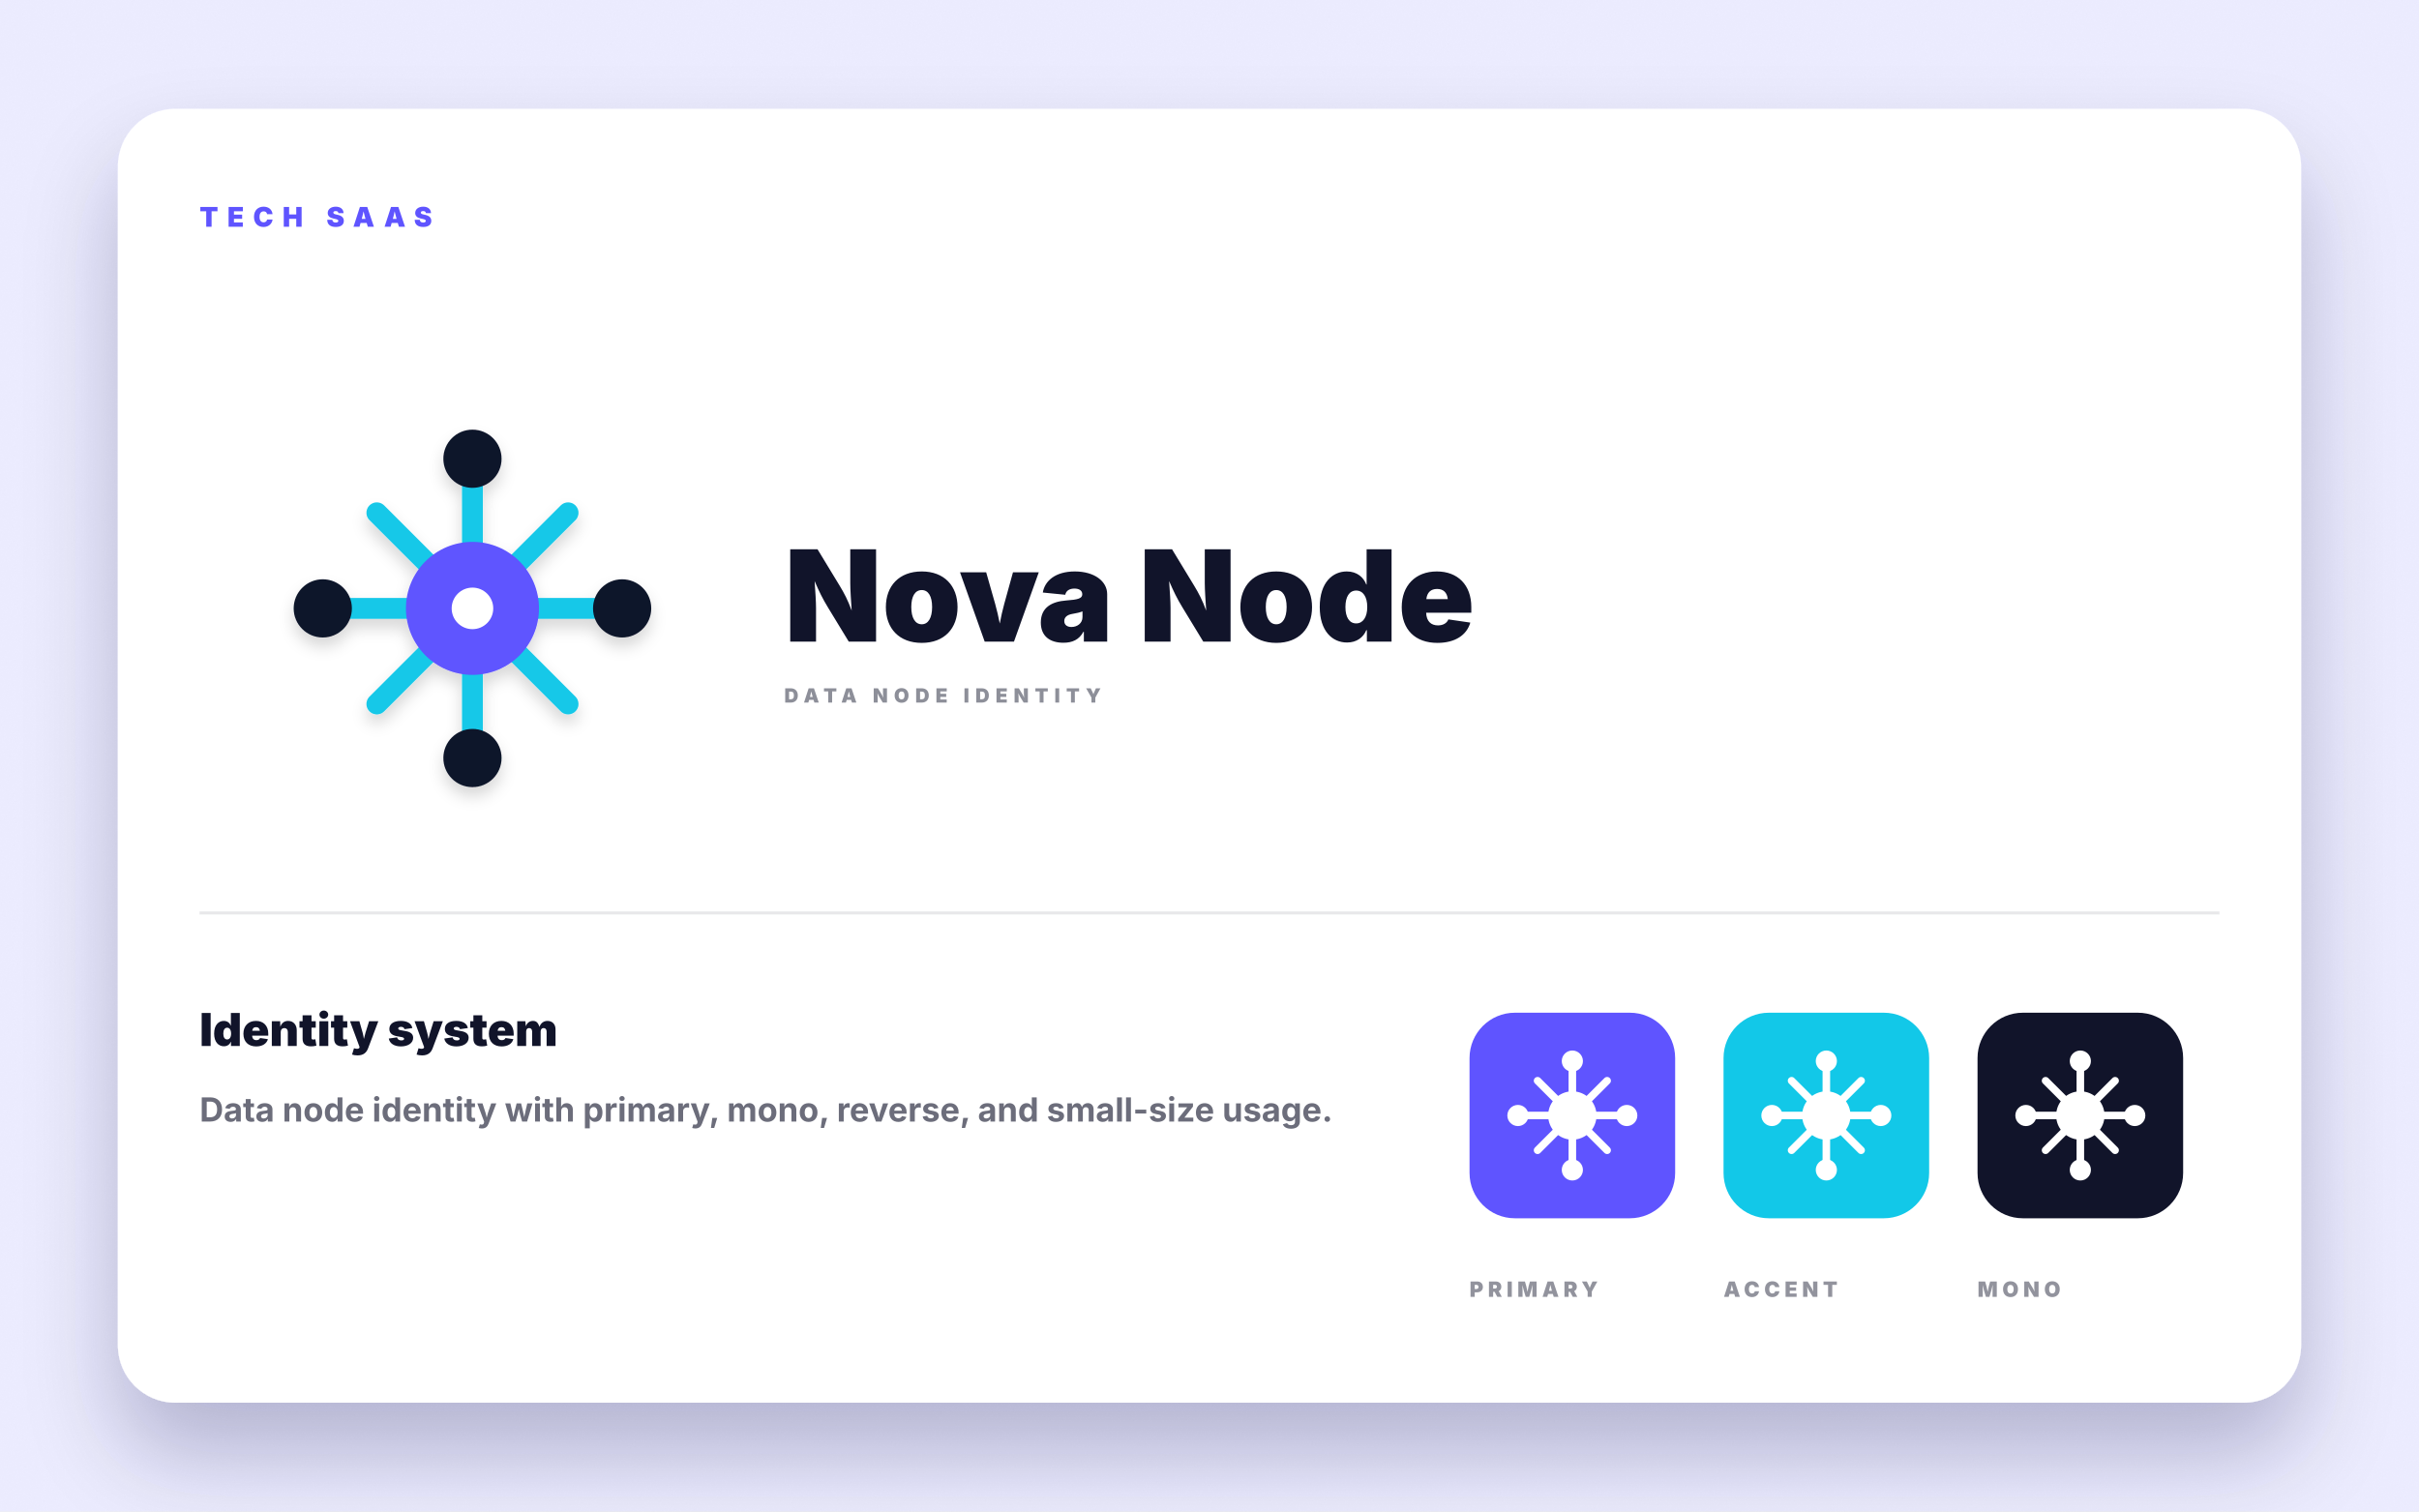
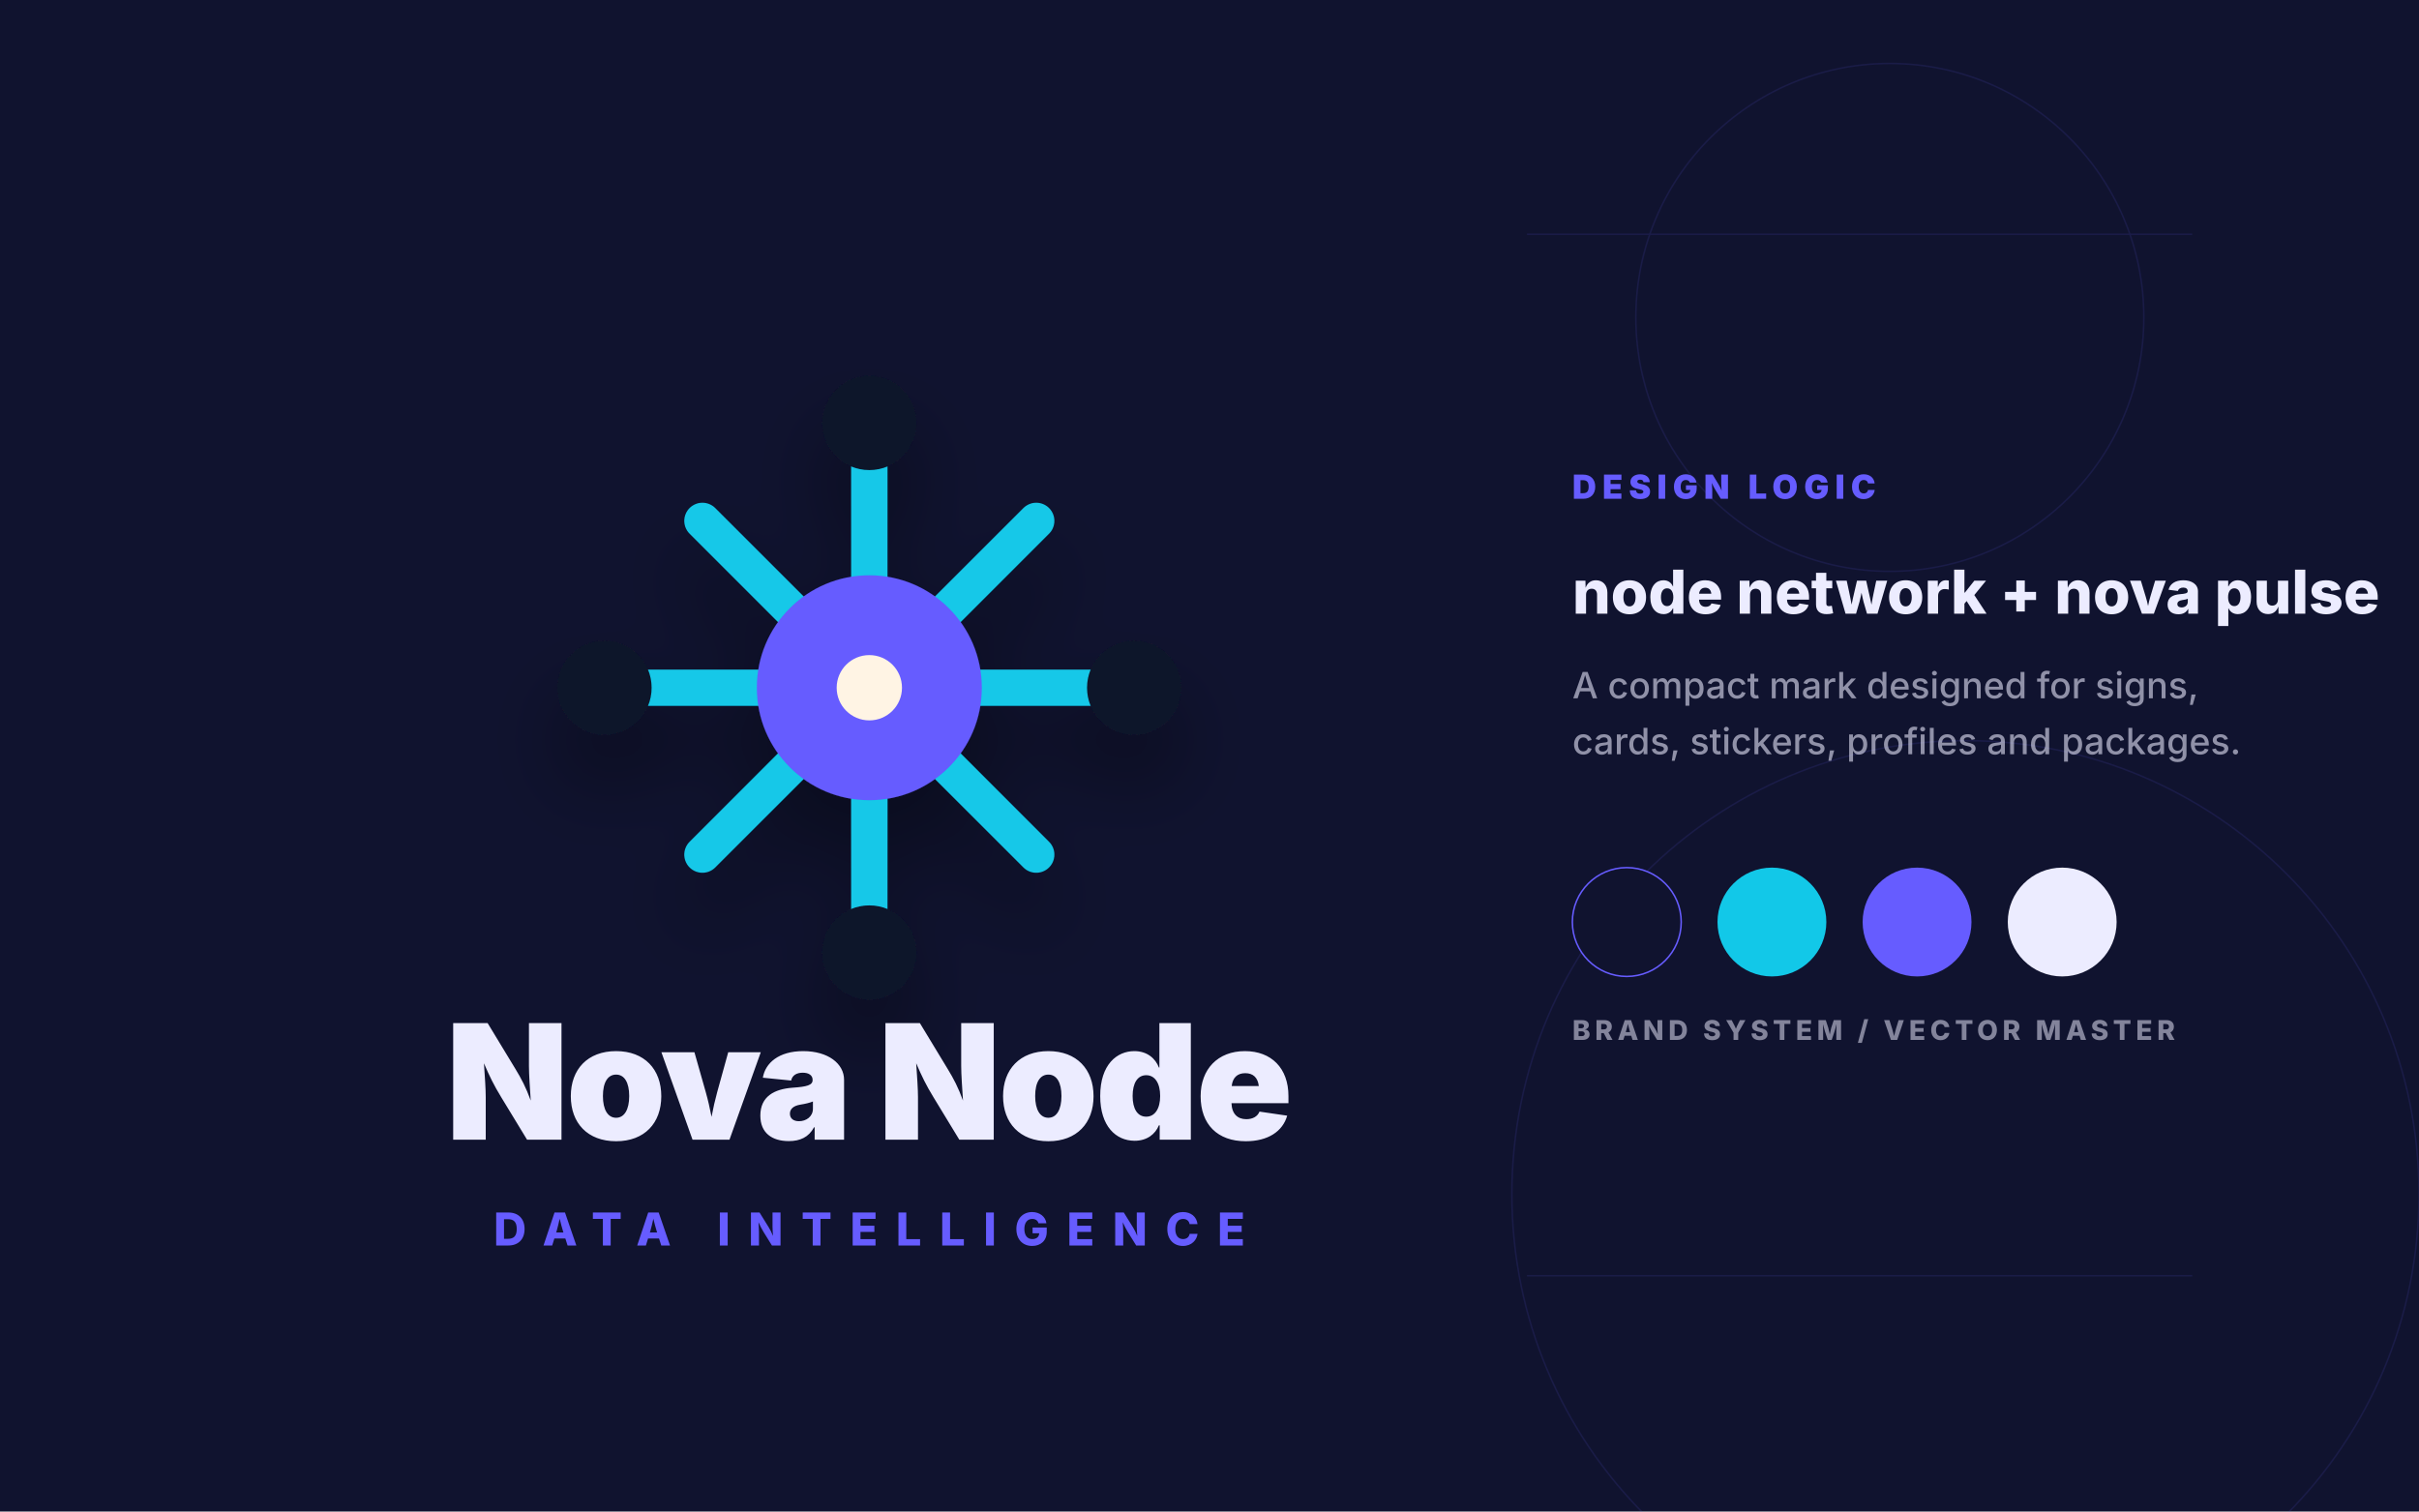
- <svg xmlns="http://www.w3.org/2000/svg" width="1600" height="1000" viewBox="0 0 1600 1000" role="img">
+ <svg xmlns="http://www.w3.org/2000/svg" width="1600" height="1000" viewBox="0 0 1600 1000" fill="none">
  <defs>
-     <filter id="ambientShadow" x="-20%" y="-20%" width="140%" height="150%">
-       <feDropShadow dx="0" dy="34" stdDeviation="30" flood-color="#171B46" flood-opacity=".24" />
+     <linearGradient id="bg" x1="0" y1="0" x2="1600" y2="1000" gradientUnits="userSpaceOnUse">
+       <stop stop-color="#10132F" />
+       <stop offset=".58" stop-color="#11142A" />
+       <stop offset="1" stop-color="#10132F" />
+     </linearGradient>
+     <linearGradient id="paper" x1="0" y1="0" x2="1" y2="1">
+       <stop stop-color="#fffaf0" />
+       <stop offset="1" stop-color="#ECECFF" />
+     </linearGradient>
+     <linearGradient id="accent" x1="0" y1="0" x2="1" y2="1">
+       <stop stop-color="#665CFF" />
+       <stop offset="1" stop-color="#12C8E8" />
+     </linearGradient>
+     <filter id="shadow" x="-20%" y="-20%" width="140%" height="150%" color-interpolation-filters="sRGB">
+       <feDropShadow dx="0" dy="34" stdDeviation="26" flood-color="#000000" flood-opacity=".34" />
    </filter>
-     <filter id="contactShadow" x="-20%" y="-20%" width="140%" height="150%">
-       <feDropShadow dx="0" dy="14" stdDeviation="11" flood-color="#000000" flood-opacity=".22" />
+     <filter id="soft" x="-20%" y="-20%" width="140%" height="150%" color-interpolation-filters="sRGB">
+       <feDropShadow dx="0" dy="18" stdDeviation="18" flood-color="#000000" flood-opacity=".20" />
    </filter>
-     <filter id="pressedInk" x="-20%" y="-20%" width="140%" height="140%">
-       <feDropShadow dx="0" dy="1.4" stdDeviation=".6" flood-color="#ffffff" flood-opacity=".45" />
-       <feDropShadow dx="0" dy="2.2" stdDeviation="1.8" flood-color="#000000" flood-opacity=".16" />
-     </filter>
-     <filter id="neonGlow" x="-60%" y="-60%" width="220%" height="220%">
-       <feDropShadow dx="0" dy="0" stdDeviation="5" flood-color="#12C8E8" flood-opacity=".45" />
-       <feDropShadow dx="0" dy="0" stdDeviation="16" flood-color="#5F54FF" flood-opacity=".28" />
-     </filter>
-     <filter id="paperNoise" x="0" y="0" width="100%" height="100%">
-       <feTurbulence type="fractalNoise" baseFrequency=".92" numOctaves="2" stitchTiles="stitch" />
+     <filter id="texture" x="0" y="0" width="100%" height="100%">
+       <feTurbulence type="fractalNoise" baseFrequency=".8" numOctaves="2" stitchTiles="stitch" />
      <feColorMatrix type="saturate" values="0" />
      <feComponentTransfer>
        <feFuncA type="table" tableValues="0 .045" />
      </feComponentTransfer>
    </filter>
-     <linearGradient id="studioBg" x1="0" y1="0" x2="1" y2="1">
-       <stop offset="0" stop-color="#ECECFF" />
-       <stop offset=".52" stop-color="#ffffff" />
-       <stop offset="1" stop-color="#12C8E8" stop-opacity=".52" />
-     </linearGradient>
-     <linearGradient id="darkPanel" x1="0" y1="0" x2="1" y2="1">
-       <stop offset="0" stop-color="#171B46" />
-       <stop offset=".65" stop-color="#11142A" />
-       <stop offset="1" stop-color="#5F54FF" />
-     </linearGradient>
-     <linearGradient id="cardSheen" x1="0" y1="0" x2="1" y2="1">
-       <stop offset="0" stop-color="#ffffff" stop-opacity=".96" />
-       <stop offset=".48" stop-color="#ECECFF" stop-opacity=".92" />
-       <stop offset=".51" stop-color="#ffffff" stop-opacity=".45" />
-       <stop offset="1" stop-color="#ffffff" stop-opacity=".86" />
-     </linearGradient>
-     <linearGradient id="glass" x1="0" y1="0" x2="1" y2="1">
-       <stop offset="0" stop-color="#ffffff" stop-opacity=".78" />
-       <stop offset=".35" stop-color="#ECECFF" stop-opacity=".22" />
-       <stop offset="1" stop-color="#ffffff" stop-opacity=".06" />
-     </linearGradient>
  </defs>
-   <rect width="1600" height="1000" fill="#ECECFF" />
-   <rect width="1600" height="1000" fill="#ffffff" filter="url(#paperNoise)" opacity=".48" />
-   <rect x="78" y="72" width="1444" height="856" rx="38" fill="#ffffff" filter="url(#ambientShadow)" />
-   <text x="132" y="150" font-family="Inter, Arial, sans-serif" font-size="18" font-weight="950" letter-spacing="6" fill="#5F54FF">TECH SAAS</text>
-   <g transform="translate(175 265) scale(2.75)" filter="url(#pressedInk)">
-     <g>
-       <path d="M50 14v72M14 50h72M27 27l46 46M73 27 27 73" stroke="#12C8E8" stroke-width="5" stroke-linecap="round" />
-       <circle cx="50" cy="50" r="16" fill="#5F54FF" />
-       <circle cx="50" cy="14" r="7" fill="#11142A" />
-       <circle cx="86" cy="50" r="7" fill="#11142A" />
-       <circle cx="50" cy="86" r="7" fill="#11142A" />
-       <circle cx="14" cy="50" r="7" fill="#11142A" />
-       <circle cx="50" cy="50" r="5" fill="#ffffff" />
+   <rect width="1600" height="1000" fill="#10132F" />
+   <g opacity=".12">
+     <circle cx="1250" cy="210" r="168" stroke="#665CFF" />
+     <circle cx="1300" cy="790" r="300" stroke="#665CFF" />
+     <path d="M1010 155h440M1010 844h440" stroke="#665CFF" />
+   </g>
+   <g filter="url(#shadow)">
+     <g transform="translate(335 215) scale(2.4)">
+       <path d="M100 27v146M27 100h146M54 54l92 92M146 54l-92 92" stroke="#12C8E8" stroke-width="10" stroke-linecap="round" />
+       <circle cx="100" cy="100" r="31" fill="#665CFF" />
+       <circle cx="100" cy="27" r="13" fill="#11142A" />
+       <circle cx="173" cy="100" r="13" fill="#11142A" />
+       <circle cx="100" cy="173" r="13" fill="#11142A" />
+       <circle cx="27" cy="100" r="13" fill="#11142A" />
+       <circle cx="100" cy="100" r="9" fill="#FFF4E4" />
    </g>
  </g>
-   <text x="518.75" y="424.5" text-anchor="start" font-family="Inter, Arial, sans-serif" font-size="84" font-weight="950" fill="#11142A">Nova Node</text>
-   <text x="518.75" y="464.82" text-anchor="start" font-family="Inter, Arial, sans-serif" font-size="13" font-weight="850" letter-spacing="4" fill="#11142A" opacity=".48">DATA NODE IDENTITY</text>
-   <path d="M132 604h1336" stroke="#11142A" stroke-width="2" opacity=".1" />
-   <text x="132" y="692" font-family="Inter, Arial, sans-serif" font-size="30" font-weight="950" fill="#11142A">Identity system</text>
-   <text x="132" y="742" font-family="Inter, Arial, sans-serif" font-size="22" font-weight="700" fill="#11142A" opacity=".62">Data node identity with primary, mono, reverse, and small-size usage.</text>
-   <rect x="972" y="670" width="136" height="136" rx="30" fill="#5F54FF" />
-   <rect x="1140" y="670" width="136" height="136" rx="30" fill="#12C8E8" />
-   <rect x="1308" y="670" width="136" height="136" rx="30" fill="#11142A" />
-   <g transform="translate(990 688) scale(1)">
-     <g>
-       <path d="M50 14v72M14 50h72M27 27l46 46M73 27 27 73" stroke="#ffffff" stroke-width="5" stroke-linecap="round" />
-       <circle cx="50" cy="50" r="16" fill="#ffffff" />
-       <circle cx="50" cy="14" r="7" fill="#ffffff" />
-       <circle cx="86" cy="50" r="7" fill="#ffffff" />
-       <circle cx="50" cy="86" r="7" fill="#ffffff" />
-       <circle cx="14" cy="50" r="7" fill="#ffffff" />
-       <circle cx="50" cy="50" r="5" fill="#ffffff" />
-     </g>
+   <text x="575" y="754" text-anchor="middle" fill="#ECECFF" font-family="Inter, Arial, sans-serif" font-size="106" font-weight="860" letter-spacing="-2">Nova Node</text>
+   <text x="575" y="824" text-anchor="middle" fill="#665CFF" font-family="Inter, Arial, sans-serif" font-size="30" font-weight="800" letter-spacing="12">DATA INTELLIGENCE</text>
+   <g transform="translate(1040 330)">
+     <text x="0" y="0" fill="#665CFF" font-family="Inter, Arial, sans-serif" font-size="22" font-weight="850" letter-spacing="4">DESIGN LOGIC</text>
+     <text x="0" y="76" fill="#ECECFF" font-family="Inter, Arial, sans-serif" font-size="40" font-weight="800">node network + nova pulse</text>
+     <text x="0" y="132" fill="#ECECFF" opacity=".58" font-family="Inter, Arial, sans-serif" font-size="24" font-weight="500">A compact mark designed for signs,</text>
+     <text x="0" y="169" fill="#ECECFF" opacity=".58" font-family="Inter, Arial, sans-serif" font-size="24" font-weight="500">cards, stickers, profiles and packages.</text>
+     <rect x="0" y="244" width="72" height="72" rx="36" fill="#10132F" stroke="#665CFF" />
+     <rect x="96" y="244" width="72" height="72" rx="36" fill="#12C8E8" />
+     <rect x="192" y="244" width="72" height="72" rx="36" fill="#665CFF" />
+     <rect x="288" y="244" width="72" height="72" rx="36" fill="#ECECFF" />
+     <text x="0" y="358" fill="#ECECFF" opacity=".52" font-family="Inter, Arial, sans-serif" font-size="18" font-weight="800" letter-spacing="3">BRAND SYSTEM / VECTOR MASTER</text>
  </g>
-   <g transform="translate(1158 688) scale(1)">
-     <g>
-       <path d="M50 14v72M14 50h72M27 27l46 46M73 27 27 73" stroke="#ffffff" stroke-width="5" stroke-linecap="round" />
-       <circle cx="50" cy="50" r="16" fill="#ffffff" />
-       <circle cx="50" cy="14" r="7" fill="#ffffff" />
-       <circle cx="86" cy="50" r="7" fill="#ffffff" />
-       <circle cx="50" cy="86" r="7" fill="#ffffff" />
-       <circle cx="14" cy="50" r="7" fill="#ffffff" />
-       <circle cx="50" cy="50" r="5" fill="#ffffff" />
-     </g>
-   </g>
-   <g transform="translate(1326 688) scale(1)">
-     <g>
-       <path d="M50 14v72M14 50h72M27 27l46 46M73 27 27 73" stroke="#ffffff" stroke-width="5" stroke-linecap="round" />
-       <circle cx="50" cy="50" r="16" fill="#ffffff" />
-       <circle cx="50" cy="14" r="7" fill="#ffffff" />
-       <circle cx="86" cy="50" r="7" fill="#ffffff" />
-       <circle cx="50" cy="86" r="7" fill="#ffffff" />
-       <circle cx="14" cy="50" r="7" fill="#ffffff" />
-       <circle cx="50" cy="50" r="5" fill="#ffffff" />
-     </g>
-   </g>
-   <text x="972" y="858" font-family="Inter, Arial, sans-serif" font-size="14" font-weight="900" letter-spacing="3" fill="#11142A" opacity=".46">PRIMARY</text>
-   <text x="1140" y="858" font-family="Inter, Arial, sans-serif" font-size="14" font-weight="900" letter-spacing="3" fill="#11142A" opacity=".46">ACCENT</text>
-   <text x="1308" y="858" font-family="Inter, Arial, sans-serif" font-size="14" font-weight="900" letter-spacing="3" fill="#11142A" opacity=".46">MONO</text>
</svg>
